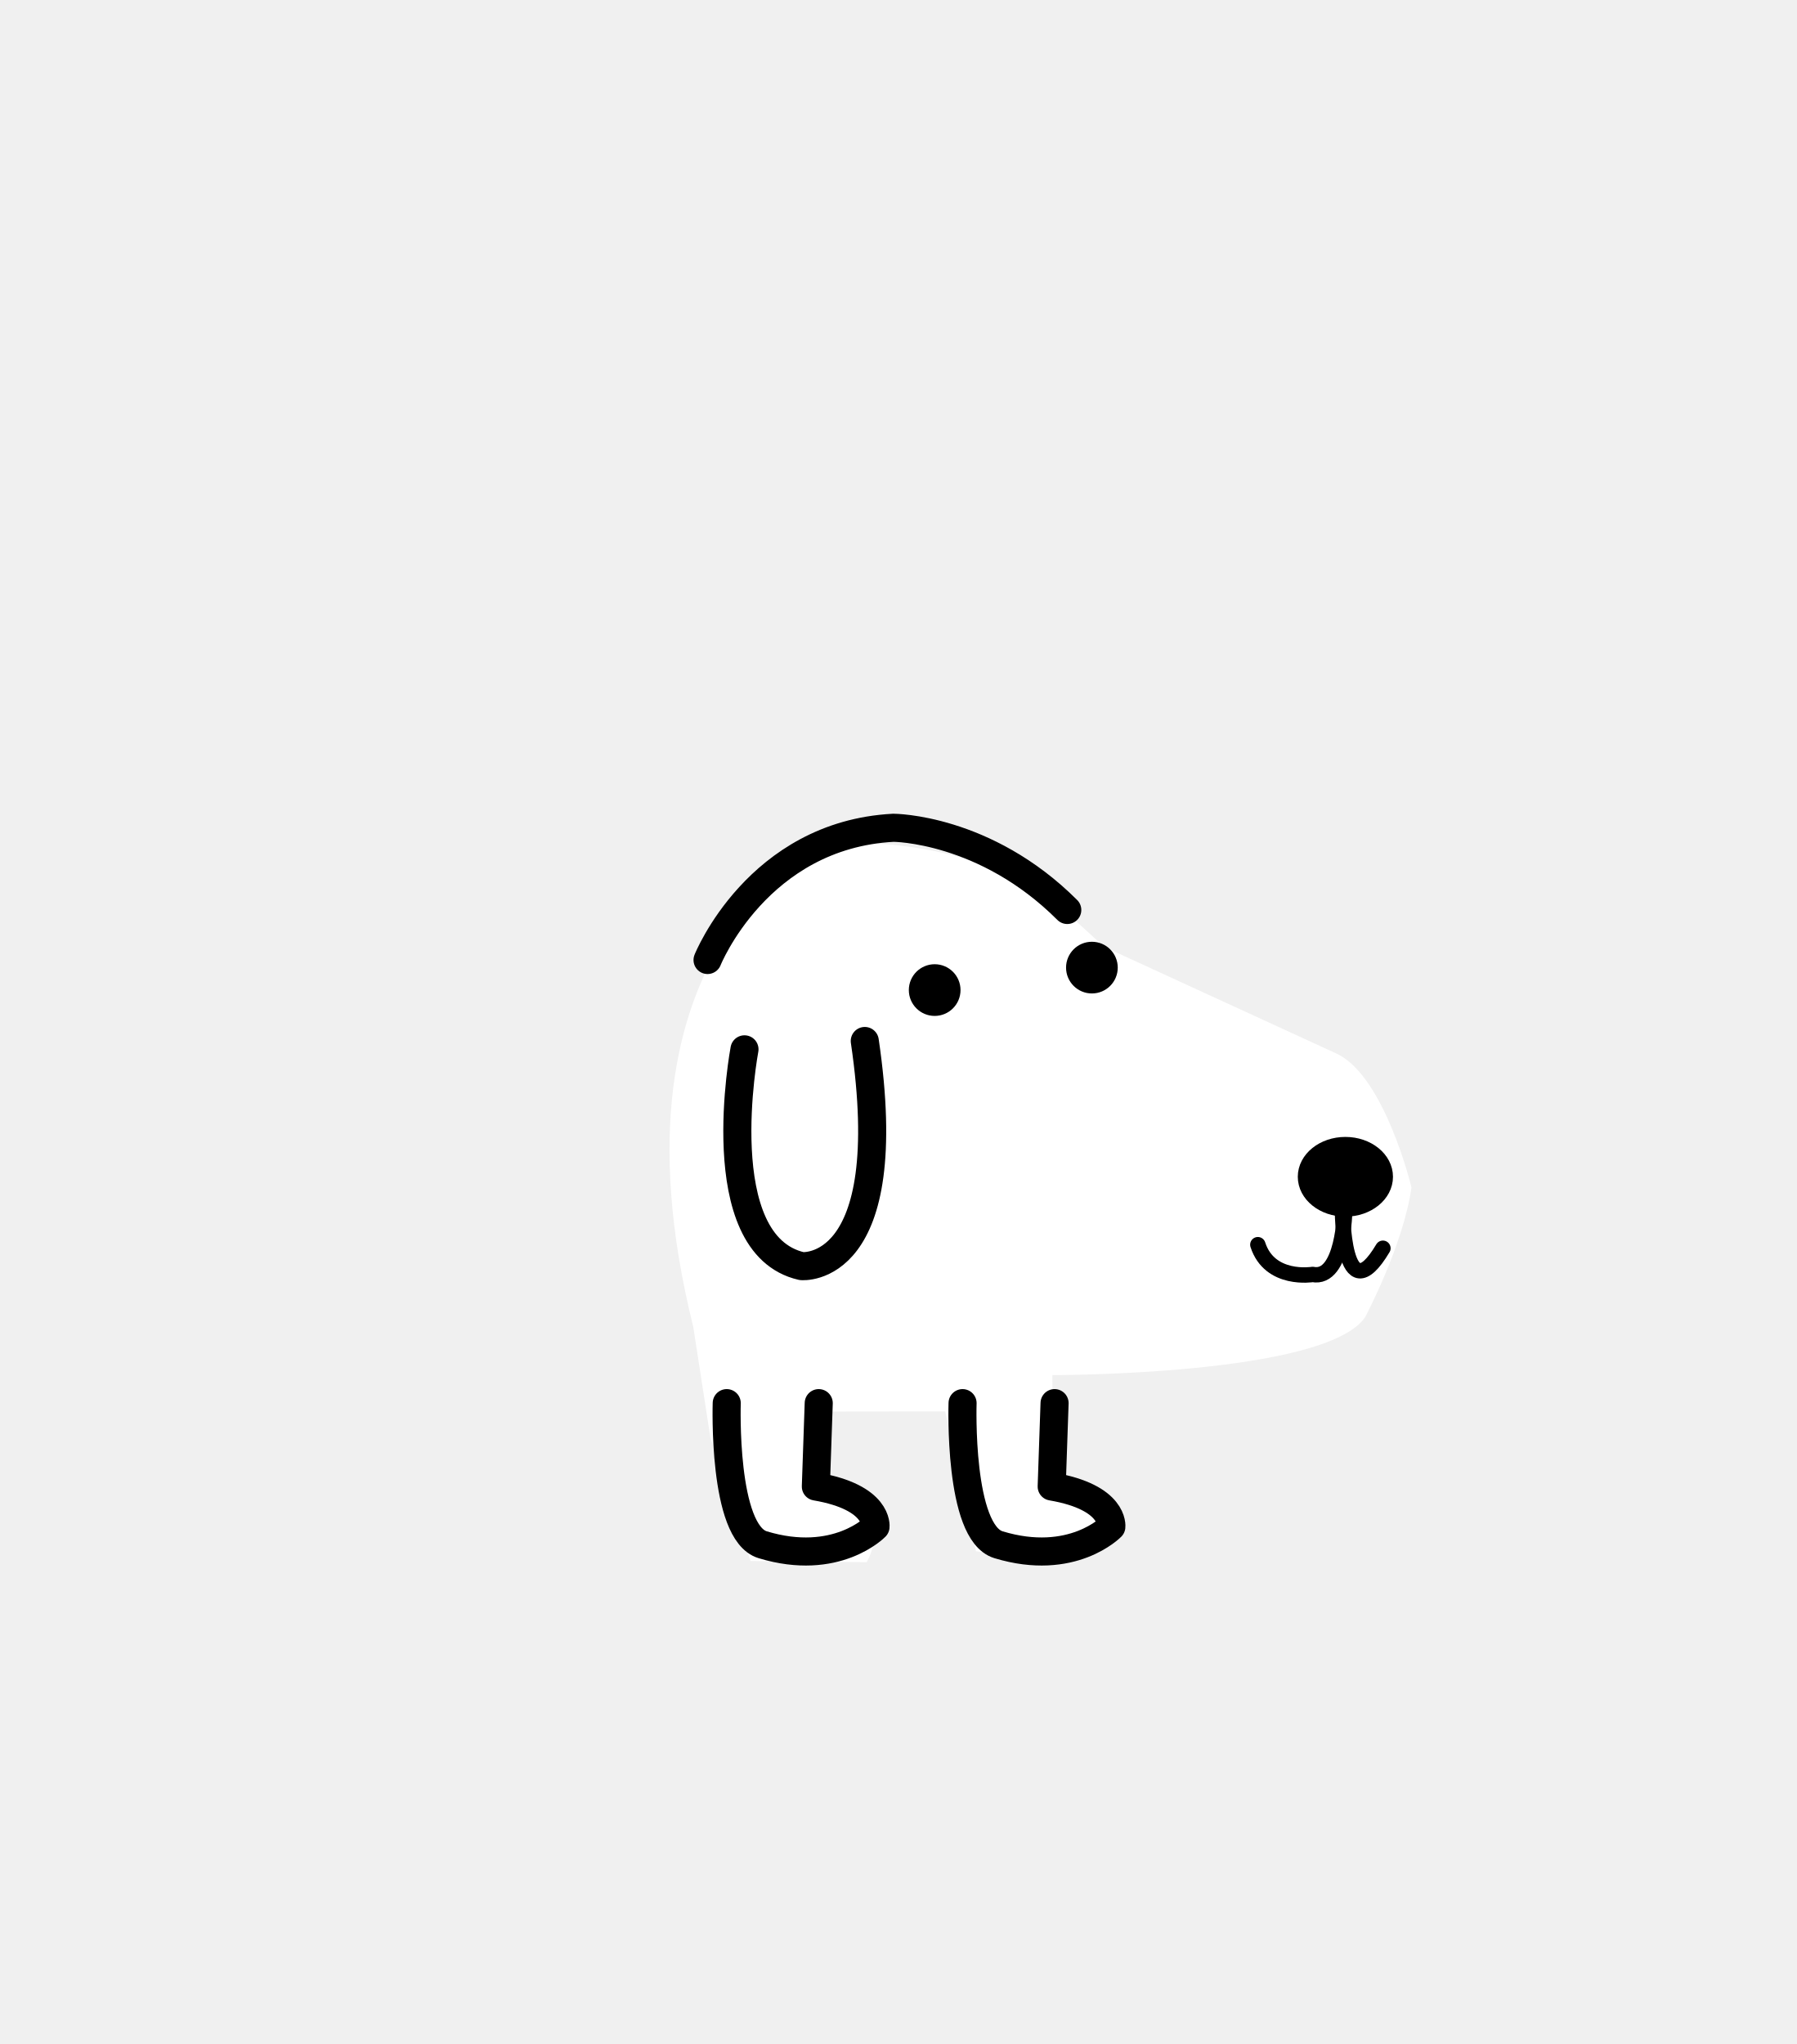
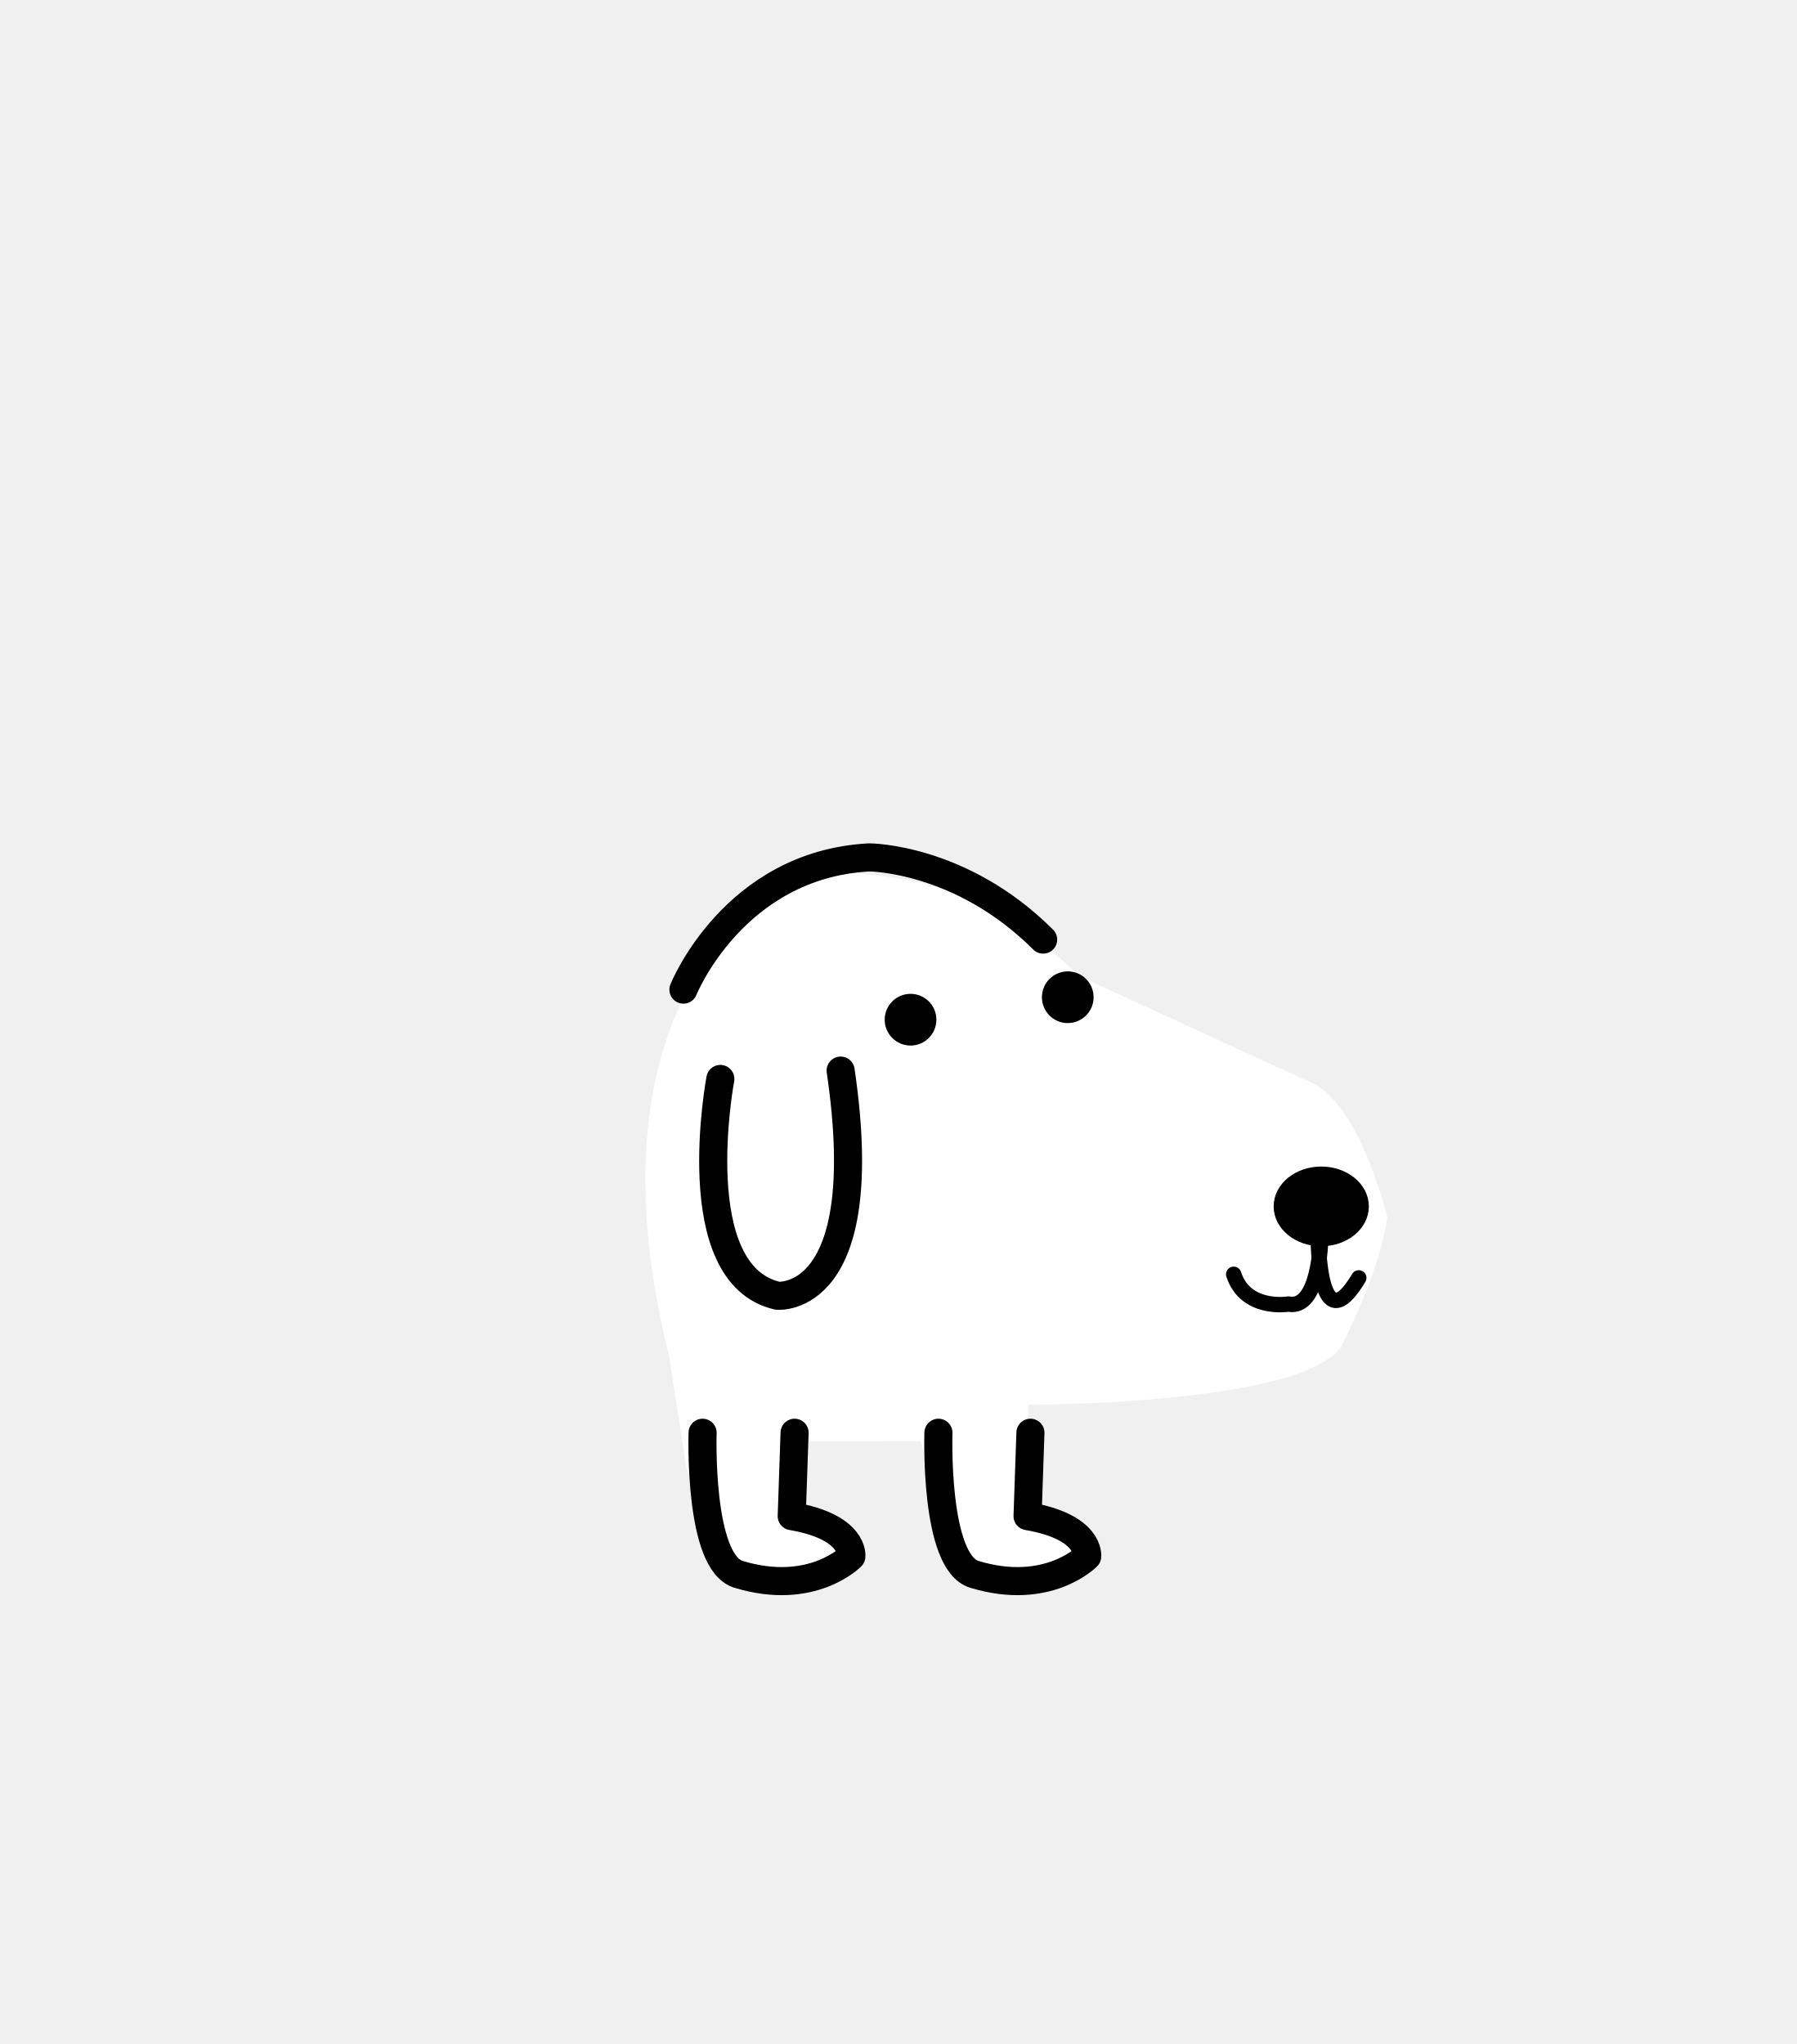
- <svg xmlns="http://www.w3.org/2000/svg" width="100%" height="100%" viewBox="0 0 160 182" version="1.1" xml:space="preserve" style="fill-rule:evenodd;clip-rule:evenodd;stroke-linecap:round;stroke-linejoin:round;stroke-miterlimit:1.5;">
-   <g id="g3787" transform="matrix(1,0,0,1,8.61847,1.267)">
-     <path id="path3743" d="M84.826,78.591C84.826,78.591 77.72,73.182 64.886,73.818C64.886,73.818 44.523,82.409 53.114,116.879L54.642,126.768L58.212,137.725L68.556,137.833C68.556,137.833 70.395,134.689 67.903,133.608C65.077,132.38 63.416,128.47 64.768,124.42L75.551,124.406L78.287,136.862C78.287,136.862 89.256,138.186 90.423,134.898C90.423,134.898 89.976,135.153 88.575,133.009C87.554,131.447 84.872,131.886 84.979,126.786C84.979,126.786 85.136,125.407 85.089,121.172C85.089,121.172 109.326,121.227 112.932,116.03C112.932,116.03 116.326,109.667 117.068,104.47C117.068,104.47 114.735,94.712 110.492,92.591L89.705,83.045L84.826,78.591Z" style="fill:white;" />
-     <ellipse id="ellipse3745" cx="111.182" cy="103.515" rx="3.553" ry="2.864" style="stroke:black;stroke-width:1.37px;" />
-     <g>
-       <g transform="matrix(1,0,0,1,-29.6185,-1.267)">
-         <path d="M85.712,124.937C85.712,124.937 85.328,136.457 88.912,137.545C95.479,139.539 98.96,135.945 98.96,135.945C98.96,135.945 99.28,133.321 93.648,132.361L93.904,124.937" style="fill:none;stroke:black;stroke-width:2.5px;" />
+ <svg xmlns="http://www.w3.org/2000/svg" xmlns:xlink="http://www.w3.org/1999/xlink" height="182" width="160" version="1.1" id="svg883">
+   <defs id="defs875">
+     <g id="c">
+       <path d="M.4-60h3.9l1.2.55 3.9-8.6 3.85 8.6L14.5-60l3.15 3.05 1.15 1.05-.05.05-.4.4.1.1q2.1 2.05 2.35 4.55v.6q0 1.65-.8 3.1l-.25.45-1.4 1.7.15.15-.3.25-3.25.9v4.7l-3.25.7-3.1.9.65 1.6 3.3-1.25 3-.6q1.55 0 2.15.6.8.8.8 2 0 1.1-.75 1.85-1.05 1.05-4.1 1.25l-1.25.05.35 1.5 1.5-.05-.05 2.75-1.5 1.25v12.25l-.85 4.6h-1.5V-3q0 .7-.45 1.15-.55.55-1.6.55-1.15 0-1.65-.55Q6.2-2.3 6.25-3v-6.55h-1.6l-2.35-3.5H.55L-3-9.55V-3q0 .7-.45 1.15-.55.55-1.6.55-1.1 0-1.65-.55-.45-.45-.4-1.15v-6.55h-1.55l-1.7-1.1-1.75-3.9v-3.9l.45-.4q.75-.6 1.35-1.55l-1.25-1-.7.95.4-10.95 1.75-12.8.4.35.75-.7-1-1.1q-1.55-1.9-1.5-4.15l.05-1q.35-2.3 2.45-4.25l-.75-.75.5-3.95.65.3 3.85-8.6 3.85 8.6L.4-60m10.1 14.7v1.9h1.3v-3.25h-1.15v-9.45h-6.2v3.85l-.05 1.1-.45 2.45-1 2.05H2v3.3h1.35v-1.95h7.15m-6.05-1.35l.5-.9.9-3.55v-.05l.05-.35v-3.25h3.4v8.1H4.45m14.3-9.2l-1.1-1.1 1.1 1.1M5.5-37.95Q4.45-39 2.25-39l-4 .75-3.1.9.65 1.6L-.9-37l3-.6q1.55 0 2.15.6.8.8.8 2 0 1.1-.75 1.85Q3.25-32.1.25-31.9l-1.3.05.35 1.5q3.95-.05 5.9-1.55l.45-.35q1-1 1-2.85-.05-1.8-1.15-2.85M-7.15-43.6l.75-1.55v-1.35h-1.5v1.45h.55l-.55 1.45h.75M-5-45.05h.55L-5-43.6h.75l.75-1.55v-1.35H-5v1.45" fill="#fff" fill-rule="evenodd" transform="translate(21.55 71)" id="path861" />
+       <path d="M4.3-60l5.1-11 5.1 11-1.25.55-3.85-8.6-3.9 8.6L4.3-60m14.5 4.1l.25-.3q2.55 2.35 2.8 5.4v.6q0 1.9-.9 3.55-.7 1.25-1.9 2.4l-.55-.55-.15-.15 1.4-1.7.25-.45q.8-1.45.8-3.1v-.6q-.25-2.5-2.35-4.55l-.1-.1.4-.4.05-.05m-3.85 16.95l.75-.05q2.2 0 3.25 1.05 1.1 1.05 1.1 2.85 0 1.85-1 2.85l-.4.35q-1.55 1.2-4.4 1.5l-1.5.05-.35-1.5 1.25-.05q3.05-.2 4.1-1.25.75-.75.75-1.85 0-1.2-.8-2-.6-.6-2.15-.6l-3 .6-3.3 1.25-.65-1.6 3.1-.9 3.25-.7m-3.1 29.4v6.6q0 1.25-.8 2.05-.9.9-2.75.9-1.95 0-2.85-.9-.8-.8-.8-2.05v-6.6h1.6V-3q-.05.7.4 1.15.5.55 1.65.55 1.05 0 1.6-.55.45-.45.45-1.15v-6.55h1.5M-3-9.55h1.5v6.6q0 1.25-.8 2.05-.9.9-2.75.9-1.9 0-2.8-.9-.85-.8-.8-2.05v-6.6h1.55V-3q-.05.7.4 1.15.55.55 1.65.55 1.05 0 1.6-.55Q-3-2.3-3-3v-6.55m-9.1-8.9q-.7.45-1.6.45-1 0-2.7-1.1l-1.9-.65q-.85 0-1.3.55l-.6.95-1.35-.75 1.2-1.65q.85-.8 1.95-.8t2.3.8q1.65.85 2.55.85.6 0 1.3-.65l.7-.95 1.25 1q-.6.95-1.35 1.55l-.45.4m2-25.75l-.6-.7q-1.85-2.2-1.8-4.9l.05-1q.35-2.8 2.75-5l.75.75q-2.1 1.95-2.45 4.25l-.05 1q-.05 2.25 1.5 4.15l1 1.1-.75.7-.4-.35m.9-15.55l-.55-.25 5.05-11L.4-60l-1.25.55-3.85-8.6-3.85 8.6-.65-.3M2-43.4v-3.25h.95l1-2.05.45-2.45.05-1.1v-3.85h6.2v9.45h1.15v3.25h-1.3v-1.95H3.35v1.95H2m7.3-11.35v-.05H5.85v3.25l-.05.35v.05l-.9 3.55-.5.9-.05.05H9.3v-8.1m-3.8 16.8q1.1 1.05 1.15 2.85 0 1.85-1 2.85l-.45.35q-1.95 1.5-5.9 1.55l-.35-1.5 1.3-.05q3-.2 4.05-1.25.75-.75.75-1.85 0-1.2-.8-2-.6-.6-2.15-.6l-3 .6-3.3 1.25-.65-1.6 3.1-.9 4-.75q2.2 0 3.25 1.05M-5-45.05v-1.45h1.5v1.35l-.75 1.55H-5l.55-1.45H-5m-2.15 1.45h-.75l.55-1.45h-.55v-1.45h1.5v1.35l-.75 1.55" fill-rule="evenodd" transform="translate(21.55 71)" id="path863" />
+       <path d="M.4-60h3.9m8.4 33.6v9.45m0 0v2.8m4.95-42.8l1.1 1.1" fill="none" stroke="#000" stroke-linecap="round" stroke-linejoin="round" transform="translate(21.55 71)" id="path865" />
+     </g>
+     <g id="d" transform="translate(.8)">
+       <use height="3" transform="matrix(1.005 0 0 1 -.804 0)" width="4.65" xlink:href="#a" id="use868" />
+       <use height="3" transform="matrix(1.005 0 0 1 16.096 0)" width="4.65" xlink:href="#a" id="use870" />
+     </g>
+     <path d="M1.35 0h.2l.55.1.45.35q.45.45.45 1L2.55 2.6q-.45.4-1 .4l-.8-.2-.25-.2-.45-.7v-.15L0 1.45v-.1q.05-.5.5-.9l.25-.2Q1 .05 1.3 0h.05m.45.85L1.55.8Q1.2.75 1 1q-.2.15-.2.45v.15l.15.45H1l.05.05.2.1.3.05.55-.2.15-.6-.05-.3L2.1 1 2.05.95 1.9.85h-.1" fill-rule="evenodd" id="b" />
+     <use height="3" transform="translate(.8)" width="3" xlink:href="#b" id="a" />
+   </defs>
+   <g style="clip-rule:evenodd;fill-rule:evenodd;stroke-linecap:round;stroke-linejoin:round;stroke-miterlimit:1.5" id="g1028" transform="translate(-2.149309,2.637189)">
+     <g id="g3787" transform="translate(8.61847,1.267)">
+       <path id="path3743" d="m 84.826,78.591 c 0,0 -7.106,-5.409 -19.94,-4.773 0,0 -20.363,8.591 -11.772,43.061 l 1.528,9.889 3.302,9.464 9.589,0.427 c 0,0 2.862,-1.97 0.37,-3.051 -2.826,-1.228 -4.487,-5.138 -3.135,-9.188 l 10.783,-0.014 2.434,11.265 c 0,0 11.271,2.515 12.438,-0.773 0,0 -0.447,0.255 -1.848,-1.889 -1.021,-1.562 -3.703,-1.123 -3.596,-6.223 0,0 0.157,-1.379 0.11,-5.614 0,0 24.237,0.055 27.843,-5.142 0,0 3.394,-6.363 4.136,-11.56 0,0 -2.333,-9.758 -6.576,-11.879 L 89.705,83.045 Z" style="fill:#ffffff" />
+       <ellipse id="ellipse3745" cx="111.182" cy="103.515" rx="3.553" ry="2.864" style="stroke:#000000;stroke-width:1.37px" />
+       <g id="g993">
+         <g transform="translate(-29.6185,-1.267)" id="g987">
+           <path d="m 85.712,124.937 c 0,0 -0.384,11.52 3.2,12.608 6.567,1.994 10.048,-1.6 10.048,-1.6 0,0 0.32,-2.624 -5.312,-3.584 l 0.256,-7.424" style="fill:none;stroke:#000000;stroke-width:2.5px" id="path985" />
+         </g>
+         <g transform="translate(-8.61847,-1.267)" id="g991">
+           <path d="m 85.712,124.937 c 0,0 -0.384,11.52 3.2,12.608 6.567,1.994 10.048,-1.6 10.048,-1.6 0,0 0.32,-2.624 -5.312,-3.584 l 0.256,-7.424" style="fill:none;stroke:#000000;stroke-width:2.5px" id="path989" />
+         </g>
      </g>
-       <g transform="matrix(1,0,0,1,-8.61847,-1.267)">
-         <path d="M85.712,124.937C85.712,124.937 85.328,136.457 88.912,137.545C95.479,139.539 98.96,135.945 98.96,135.945C98.96,135.945 99.28,133.321 93.648,132.361L93.904,124.937" style="fill:none;stroke:black;stroke-width:2.5px;" />
+       <path id="path3751" d="m 57.674,92.167 c 0,0 -3.288,17.394 5.091,19.303 0,0 8.697,0.848 5.621,-20.046" style="fill:none;stroke:#000000;stroke-width:2.5px" />
+       <path id="path3753" d="m 110.917,106.379 c 0,0 0,9.545 3.606,3.5" style="fill:none;stroke:#000000;stroke-width:1.37px" />
+       <path id="path3755" d="m 111.129,106.485 c 0,0 -0.106,6.257 -2.864,5.727 0,0 -3.818,0.636 -4.879,-2.651" style="fill:none;stroke:#000000;stroke-width:1.37px" />
+       <g id="g3759" transform="matrix(0.824324,0,0,0.824324,13.6473,14.9804)">
+         <circle id="circle3757" cx="73.955" cy="87.235" r="1.962" style="stroke:#000000;stroke-width:1.66px" />
      </g>
+       <g id="g3763" transform="matrix(0.824324,0,0,0.824324,27.6473,12.9804)">
+         <circle id="circle3761" cx="73.955" cy="87.235" r="1.962" style="stroke:#000000;stroke-width:1.66px" />
+       </g>
+       <path id="path3765" d="m 54.386,84.212 c 0,0 4.455,-11.136 16.546,-11.773 0,0 8.166,0 15.485,7.319" style="fill:none;stroke:#000000;stroke-width:2.5px" />
    </g>
-     <path id="path3751" d="M57.674,92.167C57.674,92.167 54.386,109.561 62.765,111.47C62.765,111.47 71.462,112.318 68.386,91.424" style="fill:none;stroke:black;stroke-width:2.5px;" />
-     <path id="path3753" d="M110.917,106.379C110.917,106.379 110.917,115.924 114.523,109.879" style="fill:none;stroke:black;stroke-width:1.37px;" />
-     <path id="path3755" d="M111.129,106.485C111.129,106.485 111.023,112.742 108.265,112.212C108.265,112.212 104.447,112.848 103.386,109.561" style="fill:none;stroke:black;stroke-width:1.37px;" />
-     <g id="g3759" transform="matrix(0.824324,0,0,0.824324,13.6473,14.9804)">
-       <circle id="circle3757" cx="73.955" cy="87.235" r="1.962" style="stroke:black;stroke-width:1.66px;" />
-     </g>
-     <g id="g3763" transform="matrix(0.824324,0,0,0.824324,27.6473,12.9804)">
-       <circle id="circle3761" cx="73.955" cy="87.235" r="1.962" style="stroke:black;stroke-width:1.66px;" />
-     </g>
-     <path id="path3765" d="M54.386,84.212C54.386,84.212 58.841,73.076 70.932,72.439C70.932,72.439 79.098,72.439 86.417,79.758" style="fill:none;stroke:black;stroke-width:2.5px;" />
  </g>
</svg>
